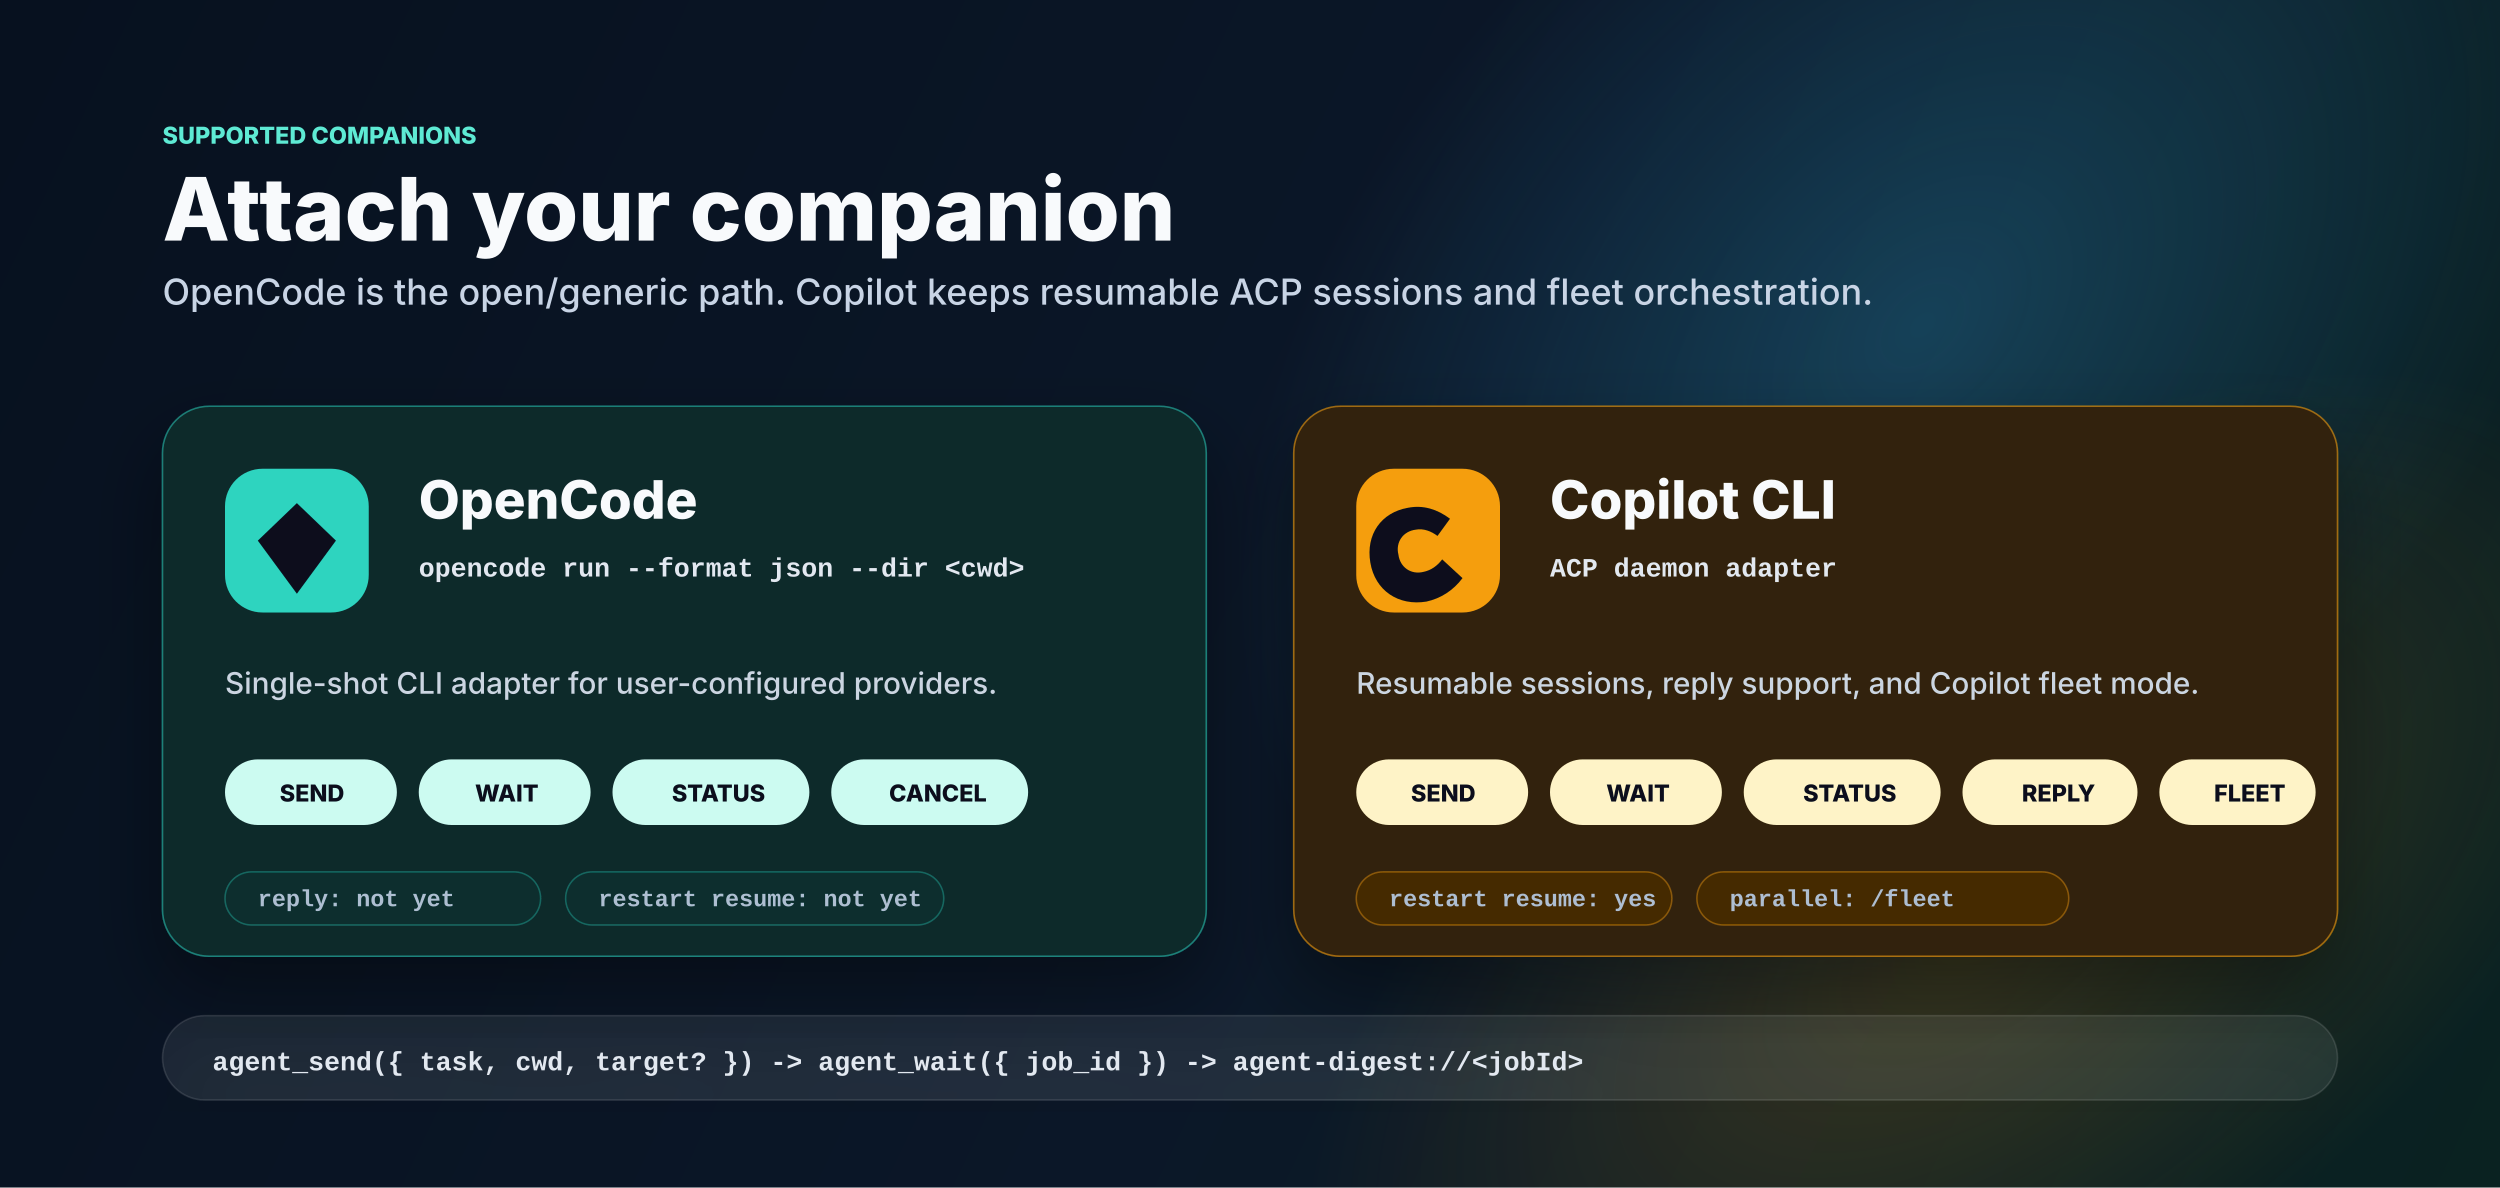
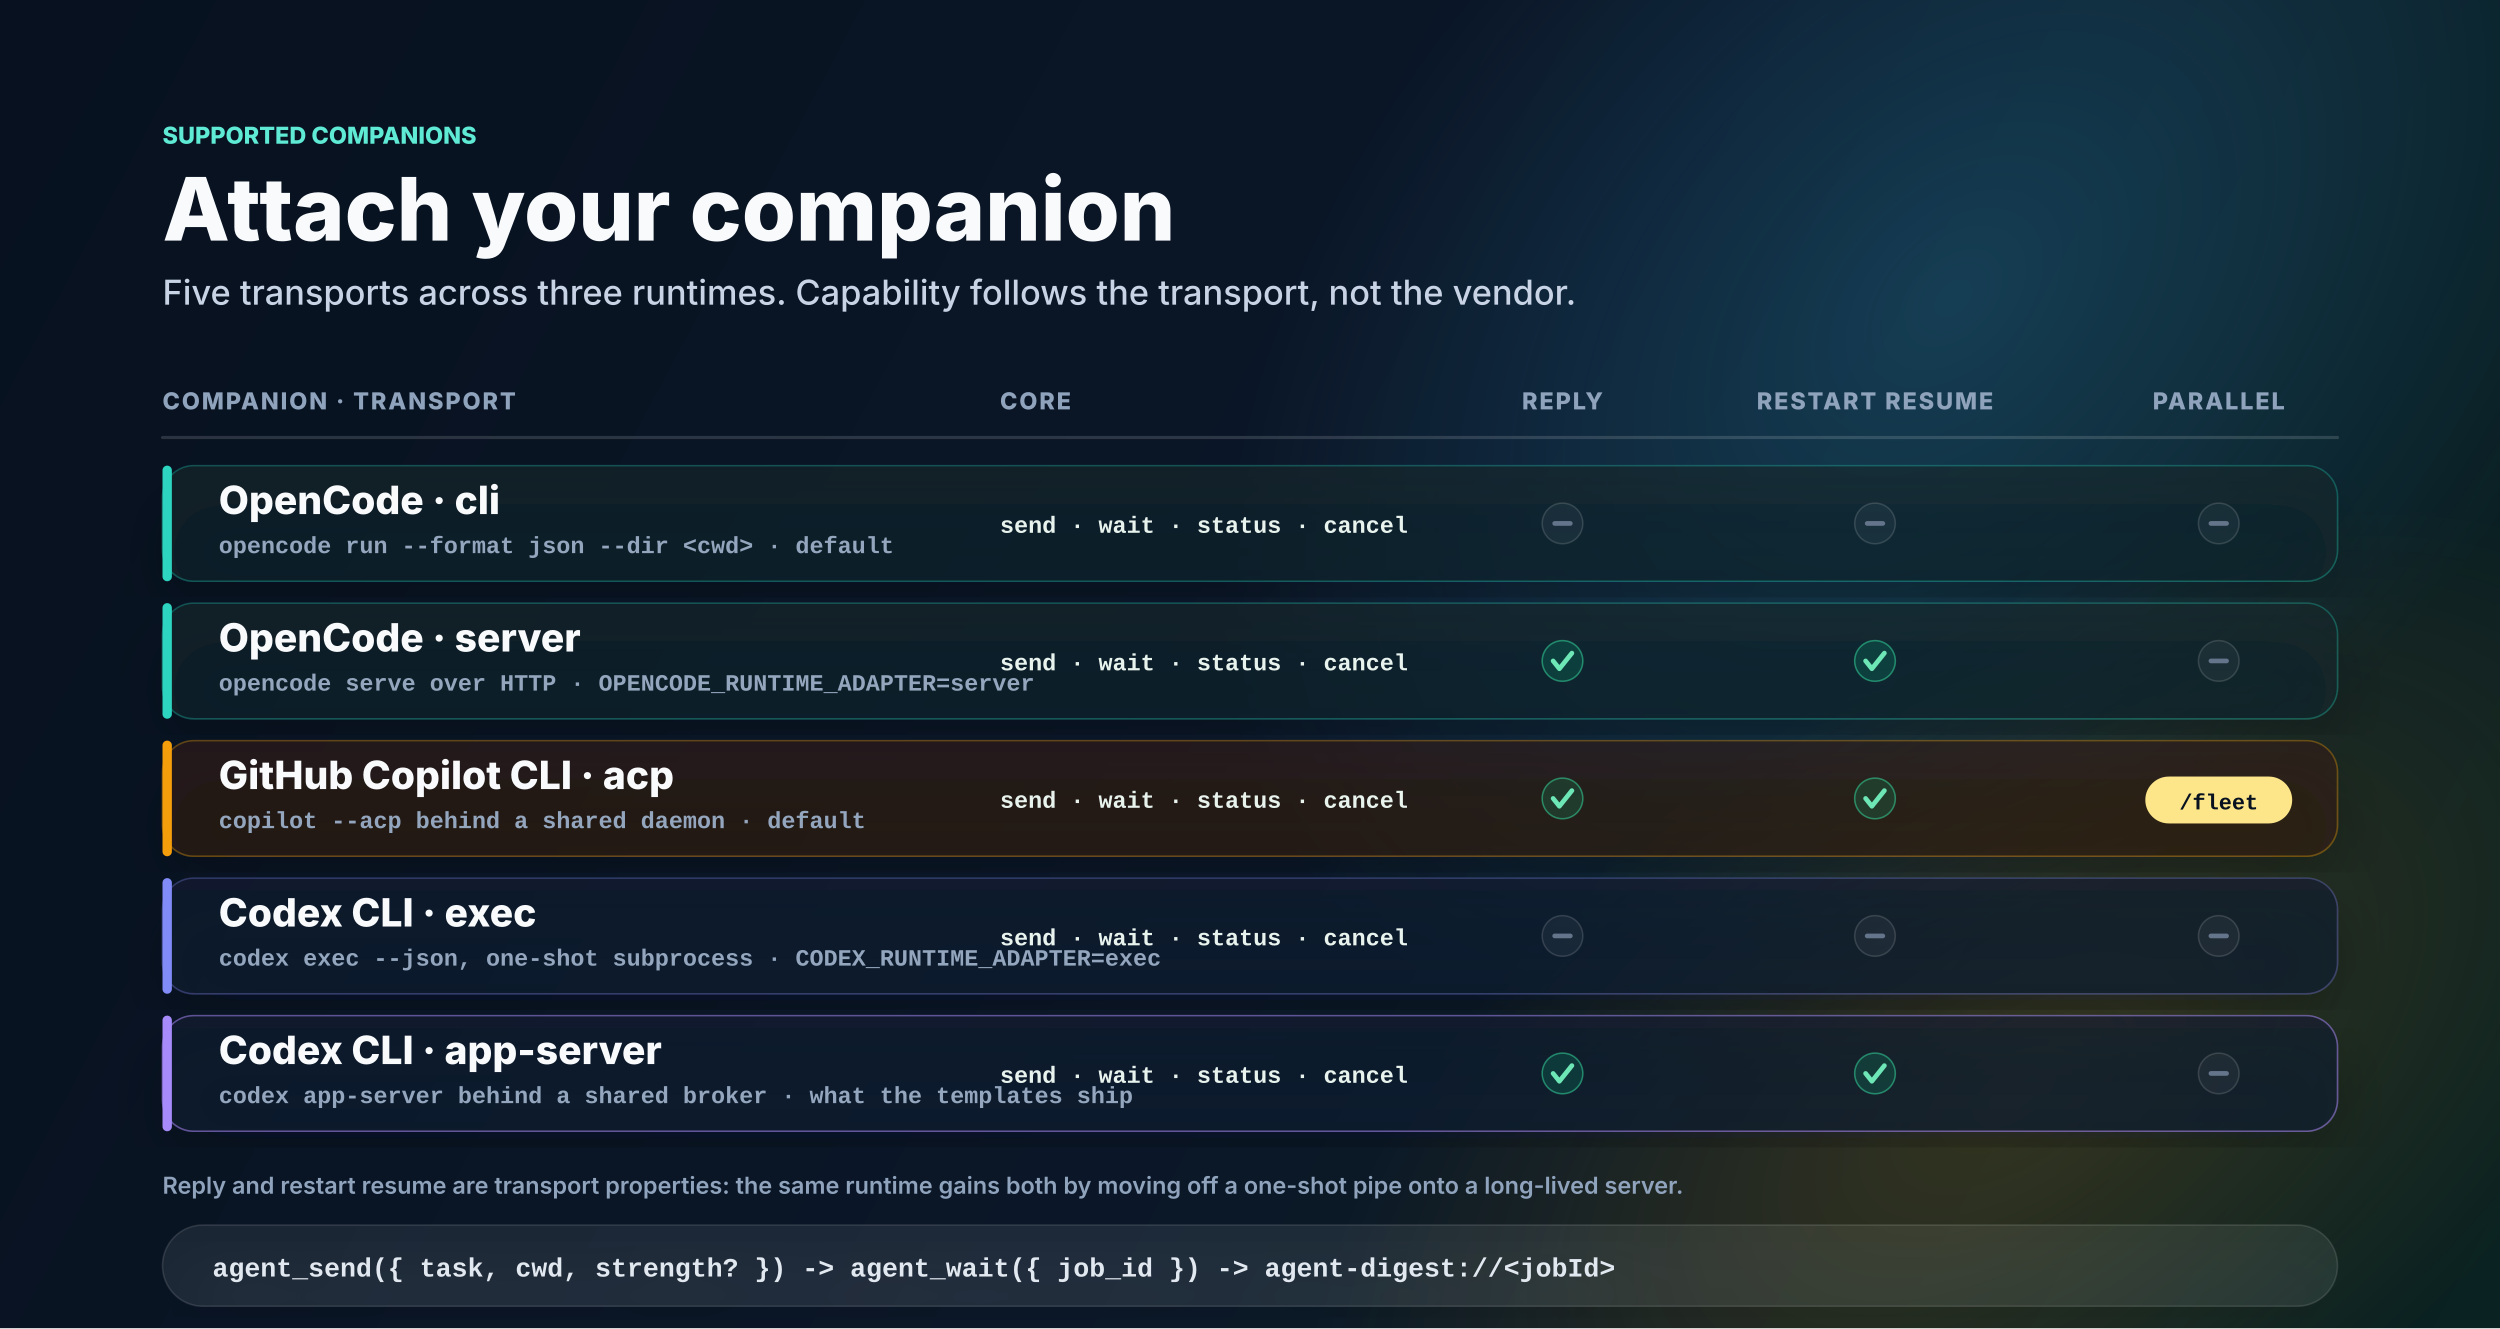
- <svg xmlns="http://www.w3.org/2000/svg" width="3200" height="1520" viewBox="0 0 1600 760" fill="none" role="img" aria-labelledby="title desc">
+ <svg xmlns="http://www.w3.org/2000/svg" width="3200" height="1700" viewBox="0 0 1600 850" fill="none" role="img" aria-labelledby="title desc">
  <defs>
-     <linearGradient id="bg" x1="0" y1="0" x2="1600" y2="760" gradientUnits="userSpaceOnUse">
+     <linearGradient id="bg" x1="0" y1="0" x2="1600" y2="850" gradientUnits="userSpaceOnUse">
      <stop offset="0" stop-color="#07111F" />
      <stop offset="0.54" stop-color="#0B1728" />
      <stop offset="1" stop-color="#0A2221" />
    </linearGradient>
-     <radialGradient id="glowBlue" cx="0" cy="0" r="1" gradientUnits="userSpaceOnUse" gradientTransform="translate(1230 208) rotate(135) scale(520 340)">
-       <stop offset="0" stop-color="#38BDF8" stop-opacity="0.24" />
+     <radialGradient id="glowBlue" cx="0" cy="0" r="1" gradientUnits="userSpaceOnUse" gradientTransform="translate(1250 190) rotate(135) scale(560 360)">
+       <stop offset="0" stop-color="#38BDF8" stop-opacity="0.22" />
      <stop offset="1" stop-color="#38BDF8" stop-opacity="0" />
    </radialGradient>
-     <radialGradient id="glowAmber" cx="0" cy="0" r="1" gradientUnits="userSpaceOnUse" gradientTransform="translate(1270 594) rotate(145) scale(500 260)">
-       <stop offset="0" stop-color="#F59E0B" stop-opacity="0.20" />
+     <radialGradient id="glowAmber" cx="0" cy="0" r="1" gradientUnits="userSpaceOnUse" gradientTransform="translate(1290 700) rotate(145) scale(520 280)">
+       <stop offset="0" stop-color="#F59E0B" stop-opacity="0.18" />
      <stop offset="1" stop-color="#F59E0B" stop-opacity="0" />
    </radialGradient>
-     <filter id="shadow" x="-12%" y="-14%" width="124%" height="128%" color-interpolation-filters="sRGB">
-       <feDropShadow dx="0" dy="22" stdDeviation="24" flood-color="#000713" flood-opacity="0.36" />
+     <filter id="shadow" x="-8%" y="-14%" width="116%" height="128%" color-interpolation-filters="sRGB">
+       <feDropShadow dx="0" dy="18" stdDeviation="20" flood-color="#000713" flood-opacity="0.34" />
    </filter>
    <style>
      .sans { font-family: Inter, ui-sans-serif, system-ui, -apple-system, BlinkMacSystemFont, "Segoe UI", sans-serif; }
      .mono { font-family: ui-monospace, SFMono-Regular, Menlo, Consolas, "Liberation Mono", monospace; }
      .title { font-size: 56px; font-weight: 780; fill: #F8FAFC; }
-       .subtitle { font-size: 23px; font-weight: 480; fill: #C8D4E5; }
-       .eyebrow { font-size: 15px; font-weight: 780; letter-spacing: 0; fill: #5EEAD4; }
-       .target { font-size: 34px; font-weight: 780; fill: #F8FAFC; }
-       .body { font-size: 19px; font-weight: 520; fill: #CBD5E1; }
-       .code { font-size: 17px; font-weight: 700; fill: #E2E8F0; }
-       .pill { font-size: 15px; font-weight: 780; fill: #07111F; }
-       .small { font-size: 15px; font-weight: 650; fill: #AEBED1; }
+       .subtitle { font-size: 22px; font-weight: 480; fill: #C8D4E5; }
+       .eyebrow { font-size: 15px; font-weight: 780; fill: #5EEAD4; }
+       .colhead { font-size: 15px; font-weight: 800; fill: #8FA3BC; letter-spacing: 1.2px; }
+       .rowname { font-size: 25px; font-weight: 760; fill: #F8FAFC; }
+       .rowsub { font-size: 15px; font-weight: 620; fill: #93A6BD; }
+       .cellyes { font-size: 15px; font-weight: 760; fill: #E8F3EE; }
+       .cellno { font-size: 16px; font-weight: 640; fill: #64748B; }
+       .tagtxt { font-size: 14px; font-weight: 800; fill: #07111F; }
+       .foot { font-size: 17px; font-weight: 700; fill: #E2E8F0; }
+       .note { font-size: 15px; font-weight: 560; fill: #8FA3BC; }
    </style>
  </defs>
-   <rect width="1600" height="760" fill="url(#bg)" />
-   <rect width="1600" height="760" fill="url(#glowBlue)" />
-   <rect width="1600" height="760" fill="url(#glowAmber)" />
+   <rect width="1600" height="850" fill="url(#bg)" />
+   <rect width="1600" height="850" fill="url(#glowBlue)" />
+   <rect width="1600" height="850" fill="url(#glowAmber)" />
  <text x="104" y="92" class="sans eyebrow">SUPPORTED COMPANIONS</text>
  <text x="104" y="154" class="sans title">Attach your companion</text>
-   <text x="104" y="195" class="sans subtitle">OpenCode is the open/generic path. Copilot keeps resumable ACP sessions and fleet orchestration.</text>
+   <text x="104" y="195" class="sans subtitle">Five transports across three runtimes. Capability follows the transport, not the vendor.</text>
+   <text x="104" y="262" class="sans colhead">COMPANION · TRANSPORT</text>
+   <text x="640" y="262" class="sans colhead">CORE</text>
+   <text x="1000" y="262" text-anchor="middle" class="sans colhead">REPLY</text>
+   <text x="1200" y="262" text-anchor="middle" class="sans colhead">RESTART RESUME</text>
+   <text x="1420" y="262" text-anchor="middle" class="sans colhead">PARALLEL</text>
+   <path d="M104 280H1496" stroke="#FFFFFF" stroke-opacity="0.14" stroke-width="2" stroke-linecap="round" />
+   <defs>
+     <g id="tick">
+       <circle cx="0" cy="0" r="13" fill="#10B981" fill-opacity="0.18" stroke="#34D399" stroke-opacity="0.55" />
+       <path d="M-6 0L-2 5L6 -5" stroke="#6EE7B7" stroke-width="3" stroke-linecap="round" stroke-linejoin="round" fill="none" />
+     </g>
+     <g id="dash">
+       <circle cx="0" cy="0" r="13" fill="#FFFFFF" fill-opacity="0.05" stroke="#FFFFFF" stroke-opacity="0.14" />
+       <path d="M-5 0H5" stroke="#64748B" stroke-width="3" stroke-linecap="round" />
+     </g>
+   </defs>
  <g filter="url(#shadow)">
-     <rect x="104" y="260" width="668" height="352" rx="30" fill="#0E292B" stroke="#2DD4BF" stroke-opacity="0.52" />
-     <rect x="144" y="300" width="92" height="92" rx="24" fill="#2DD4BF" />
-     <path d="M190 322L215 346L190 380L165 346L190 322Z" fill="#07111F" />
-     <text x="268" y="332" class="sans target">OpenCode</text>
-     <text x="268" y="369" class="mono code">opencode run --format json --dir &lt;cwd&gt;</text>
-     <text x="144" y="444" class="sans body">Single-shot CLI adapter for user-configured providers.</text>
-     <g transform="translate(144 486)">
-       <rect x="0" y="0" width="110" height="42" rx="21" fill="#CCFBF1" />
-       <text x="35" y="27" class="sans pill">SEND</text>
-       <rect x="124" y="0" width="110" height="42" rx="21" fill="#CCFBF1" />
-       <text x="160" y="27" class="sans pill">WAIT</text>
-       <rect x="248" y="0" width="126" height="42" rx="21" fill="#CCFBF1" />
-       <text x="286" y="27" class="sans pill">STATUS</text>
-       <rect x="388" y="0" width="126" height="42" rx="21" fill="#CCFBF1" />
-       <text x="425" y="27" class="sans pill">CANCEL</text>
-     </g>
-     <rect x="144" y="558" width="202" height="34" rx="17" fill="#082F2E" stroke="#2DD4BF" stroke-opacity="0.35" />
-     <text x="165" y="580" class="mono small">reply: not yet</text>
-     <rect x="362" y="558" width="242" height="34" rx="17" fill="#082F2E" stroke="#2DD4BF" stroke-opacity="0.35" />
-     <text x="383" y="580" class="mono small">restart resume: not yet</text>
+     <rect x="104" y="298" width="1392" height="74" rx="20" fill="#0E292B" fill-opacity="0.62" stroke="#2DD4BF" stroke-opacity="0.30" />
+   </g>
+   <rect x="104" y="298" width="6" height="74" rx="3" fill="#2DD4BF" />
+   <text x="140" y="329" class="sans rowname">OpenCode · cli</text>
+   <text x="140" y="354" class="mono rowsub">opencode run --format json --dir &lt;cwd&gt;   ·   default</text>
+   <text x="640" y="341" class="mono cellyes">send · wait · status · cancel</text>
+   <g transform="translate(1000 335)">
+     <use href="#dash" />
+   </g>
+   <g transform="translate(1200 335)">
+     <use href="#dash" />
+   </g>
+   <g transform="translate(1420 335)">
+     <use href="#dash" />
  </g>
  <g filter="url(#shadow)">
-     <rect x="828" y="260" width="668" height="352" rx="30" fill="#332309" stroke="#F59E0B" stroke-opacity="0.58" />
-     <rect x="868" y="300" width="92" height="92" rx="24" fill="#F59E0B" />
-     <path d="M928 332C920 326 911 323 901 325C884 328 874 342 877 360C880 378 895 388 913 385C922 383 930 378 936 370L923 358C920 362 916 365 911 366C903 368 896 363 895 355C893 347 898 340 906 339C911 338 916 340 920 343L928 332Z" fill="#07111F" />
-     <text x="992" y="332" class="sans target">Copilot CLI</text>
-     <text x="992" y="369" class="mono code">ACP daemon adapter</text>
-     <text x="868" y="444" class="sans body">Resumable sessions, reply support, and Copilot fleet mode.</text>
-     <g transform="translate(868 486)">
-       <rect x="0" y="0" width="110" height="42" rx="21" fill="#FEF3C7" />
-       <text x="35" y="27" class="sans pill">SEND</text>
-       <rect x="124" y="0" width="110" height="42" rx="21" fill="#FEF3C7" />
-       <text x="160" y="27" class="sans pill">WAIT</text>
-       <rect x="248" y="0" width="126" height="42" rx="21" fill="#FEF3C7" />
-       <text x="286" y="27" class="sans pill">STATUS</text>
-       <rect x="388" y="0" width="112" height="42" rx="21" fill="#FEF3C7" />
-       <text x="426" y="27" class="sans pill">REPLY</text>
-       <rect x="514" y="0" width="100" height="42" rx="21" fill="#FEF3C7" />
-       <text x="549" y="27" class="sans pill">FLEET</text>
-     </g>
-     <rect x="868" y="558" width="202" height="34" rx="17" fill="#452A04" stroke="#F59E0B" stroke-opacity="0.42" />
-     <text x="889" y="580" class="mono small">restart resume: yes</text>
-     <rect x="1086" y="558" width="238" height="34" rx="17" fill="#452A04" stroke="#F59E0B" stroke-opacity="0.42" />
-     <text x="1107" y="580" class="mono small">parallel: /fleet</text>
+     <rect x="104" y="386" width="1392" height="74" rx="20" fill="#0E292B" fill-opacity="0.62" stroke="#2DD4BF" stroke-opacity="0.30" />
+   </g>
+   <rect x="104" y="386" width="6" height="74" rx="3" fill="#2DD4BF" />
+   <text x="140" y="417" class="sans rowname">OpenCode · server</text>
+   <text x="140" y="442" class="mono rowsub">opencode serve over HTTP   ·   OPENCODE_RUNTIME_ADAPTER=server</text>
+   <text x="640" y="429" class="mono cellyes">send · wait · status · cancel</text>
+   <g transform="translate(1000 423)">
+     <use href="#tick" />
+   </g>
+   <g transform="translate(1200 423)">
+     <use href="#tick" />
+   </g>
+   <g transform="translate(1420 423)">
+     <use href="#dash" />
  </g>
  <g filter="url(#shadow)">
-     <rect x="104" y="650" width="1392" height="54" rx="27" fill="#F8FAFC" fill-opacity="0.08" stroke="#FFFFFF" stroke-opacity="0.12" />
-     <text x="136" y="685" class="mono code">agent_send({ task, cwd, target? })  -&gt;  agent_wait({ job_id })  -&gt;  agent-digest://&lt;jobId&gt;</text>
+     <rect x="104" y="474" width="1392" height="74" rx="20" fill="#332309" fill-opacity="0.62" stroke="#F59E0B" stroke-opacity="0.34" />
+   </g>
+   <rect x="104" y="474" width="6" height="74" rx="3" fill="#F59E0B" />
+   <text x="140" y="505" class="sans rowname">GitHub Copilot CLI · acp</text>
+   <text x="140" y="530" class="mono rowsub">copilot --acp behind a shared daemon   ·   default</text>
+   <text x="640" y="517" class="mono cellyes">send · wait · status · cancel</text>
+   <g transform="translate(1000 511)">
+     <use href="#tick" />
+   </g>
+   <g transform="translate(1200 511)">
+     <use href="#tick" />
+   </g>
+   <rect x="1373" y="497" width="94" height="30" rx="15" fill="#FDE68A" />
+   <text x="1420" y="518" text-anchor="middle" class="mono tagtxt">/fleet</text>
+   <g filter="url(#shadow)">
+     <rect x="104" y="562" width="1392" height="74" rx="20" fill="#171B33" fill-opacity="0.66" stroke="#818CF8" stroke-opacity="0.30" />
+   </g>
+   <rect x="104" y="562" width="6" height="74" rx="3" fill="#818CF8" />
+   <text x="140" y="593" class="sans rowname">Codex CLI · exec</text>
+   <text x="140" y="618" class="mono rowsub">codex exec --json, one-shot subprocess   ·   CODEX_RUNTIME_ADAPTER=exec</text>
+   <text x="640" y="605" class="mono cellyes">send · wait · status · cancel</text>
+   <g transform="translate(1000 599)">
+     <use href="#dash" />
+   </g>
+   <g transform="translate(1200 599)">
+     <use href="#dash" />
+   </g>
+   <g transform="translate(1420 599)">
+     <use href="#dash" />
+   </g>
+   <g filter="url(#shadow)">
+     <rect x="104" y="650" width="1392" height="74" rx="20" fill="#171B33" fill-opacity="0.66" stroke="#A78BFA" stroke-opacity="0.52" />
+   </g>
+   <rect x="104" y="650" width="6" height="74" rx="3" fill="#A78BFA" />
+   <text x="140" y="681" class="sans rowname">Codex CLI · app-server</text>
+   <text x="140" y="706" class="mono rowsub">codex app-server behind a shared broker   ·   what the templates ship</text>
+   <text x="640" y="693" class="mono cellyes">send · wait · status · cancel</text>
+   <g transform="translate(1000 687)">
+     <use href="#tick" />
+   </g>
+   <g transform="translate(1200 687)">
+     <use href="#tick" />
+   </g>
+   <g transform="translate(1420 687)">
+     <use href="#dash" />
+   </g>
+   <text x="104" y="764" class="sans note">Reply and restart resume are transport properties: the same runtime gains both by moving off a one-shot pipe onto a long-lived server.</text>
+   <g filter="url(#shadow)">
+     <rect x="104" y="784" width="1392" height="52" rx="26" fill="#F8FAFC" fill-opacity="0.08" stroke="#FFFFFF" stroke-opacity="0.12" />
+     <text x="136" y="817" class="mono foot">agent_send({ task, cwd, strength? })  -&gt;  agent_wait({ job_id })  -&gt;  agent-digest://&lt;jobId&gt;</text>
  </g>
</svg>
